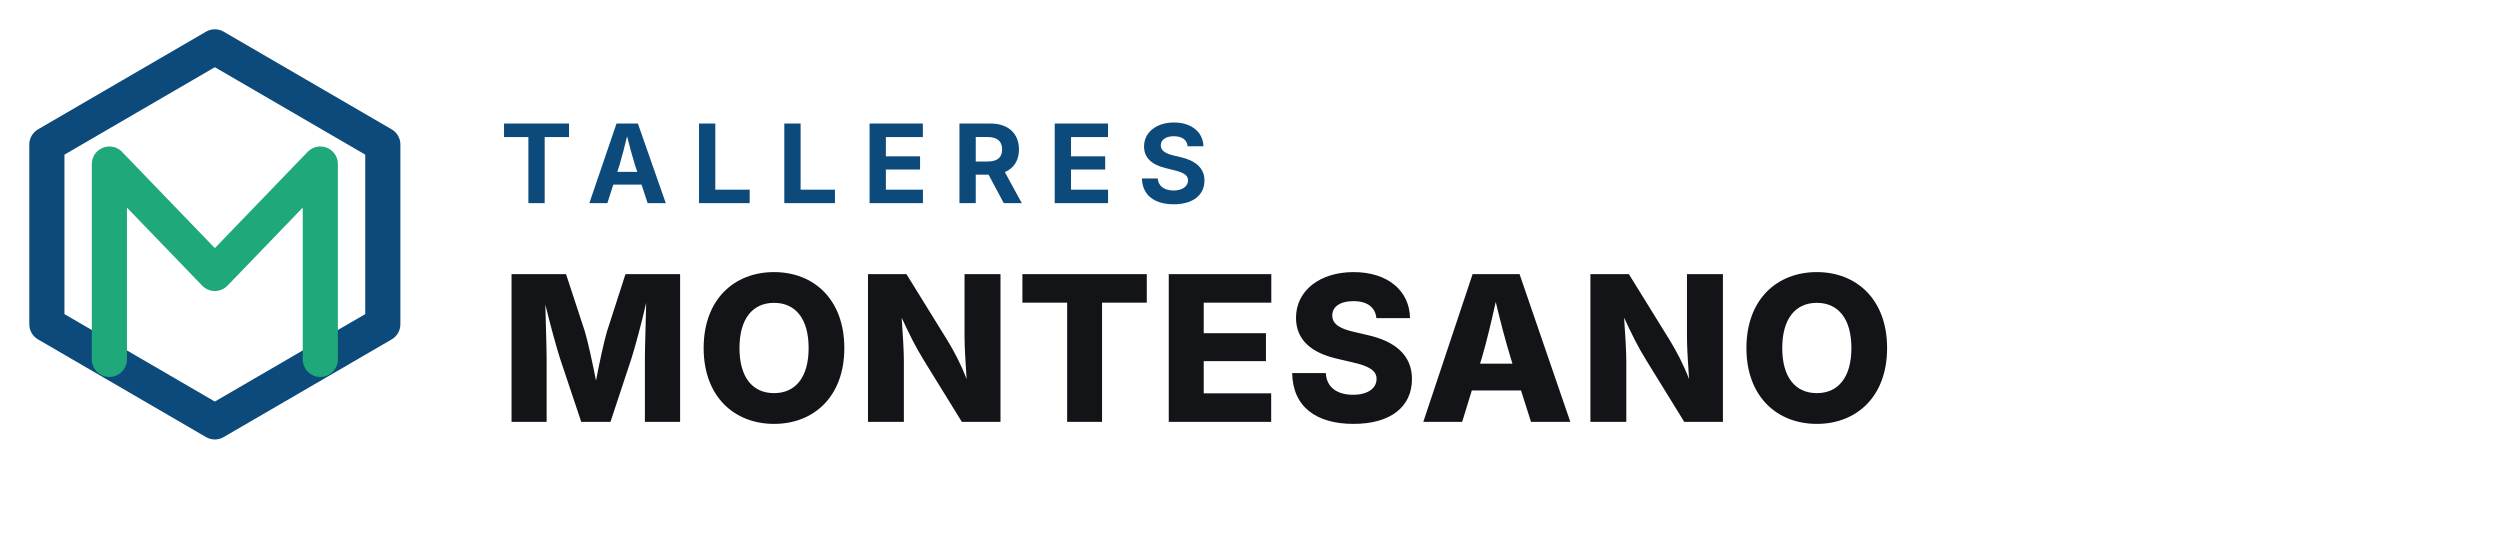
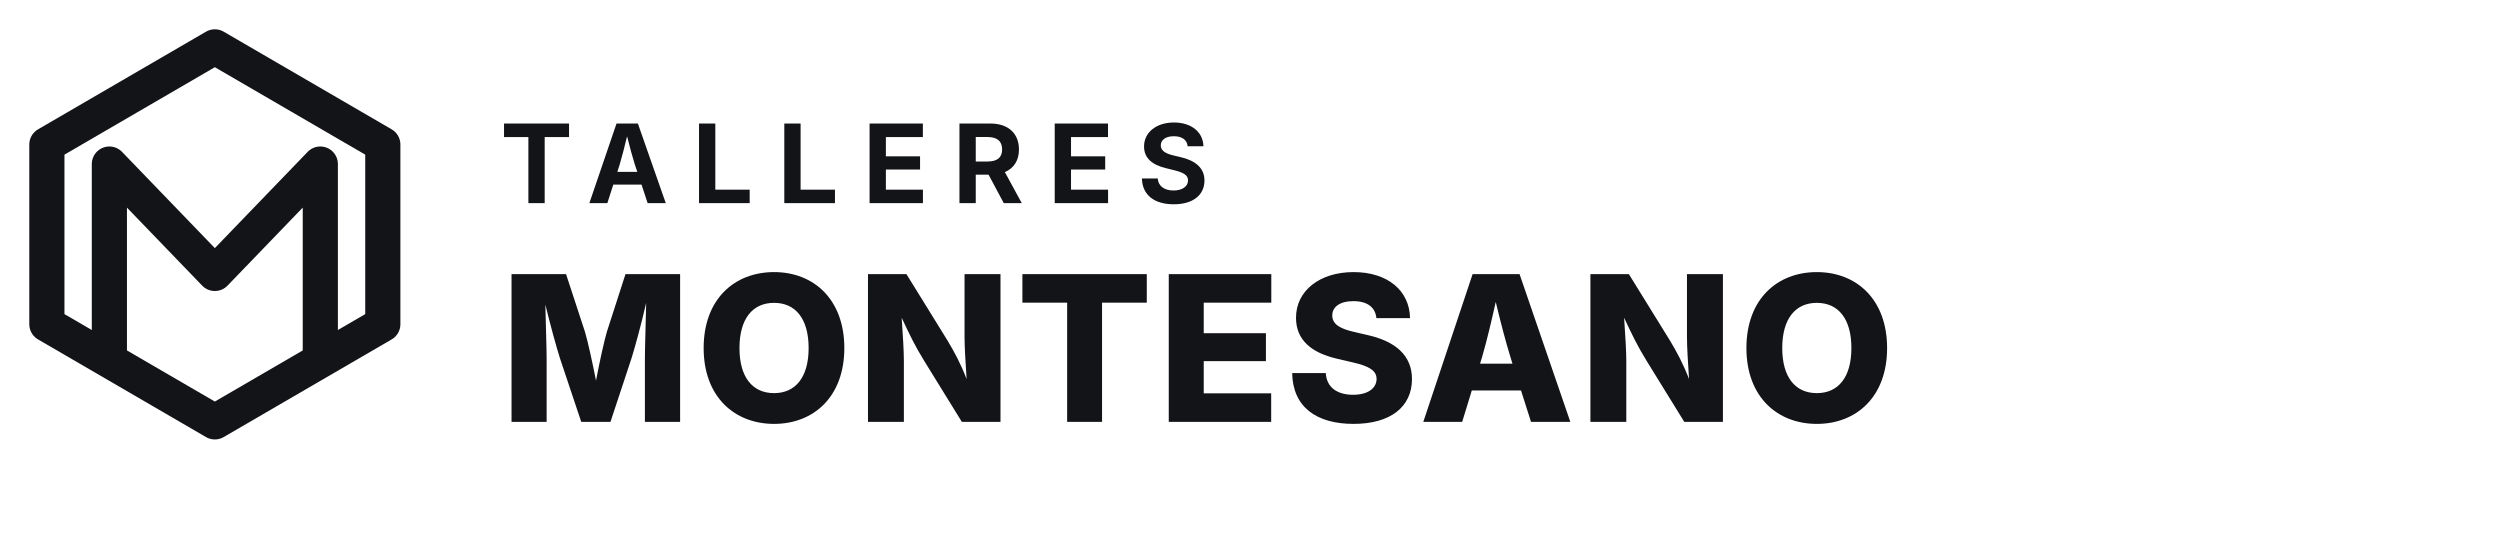
<svg xmlns="http://www.w3.org/2000/svg" viewBox="0 0 640 140" role="img" aria-label="Talleres Montesano">
-   <g fill="none" stroke="#0C4A7C" stroke-width="9" stroke-linejoin="round" stroke-linecap="round">
+   <g fill="none" stroke="#121417" stroke-width="9" stroke-linejoin="round" stroke-linecap="round">
    <path d="M55 12 L98 37 L98 83 L55 108 L12 83 L12 37 Z" />
-   </g>
-   <g fill="none" stroke="#1FA87A" stroke-width="9" stroke-linejoin="round" stroke-linecap="round">
    <path d="M28 92 L28 42 L55 70 L82 42 L82 92" />
  </g>
-   <g font-family="Inter, Manrope, Arial Black, Helvetica, sans-serif">
-     <text x="128" y="52" font-size="28" font-weight="700" letter-spacing="6" fill="#0C4A7C">TALLERES</text>
-     <text x="128" y="108" font-size="52" font-weight="800" letter-spacing="1" fill="#121417">MONTESANO</text>
+   <g fill="#121417" font-family="Inter, Manrope, Arial Black, Helvetica, sans-serif">
+     <text x="128" y="52" font-size="28" font-weight="700" letter-spacing="6">TALLERES</text>
+     <text x="128" y="108" font-size="52" font-weight="800" letter-spacing="1">MONTESANO</text>
  </g>
</svg>
